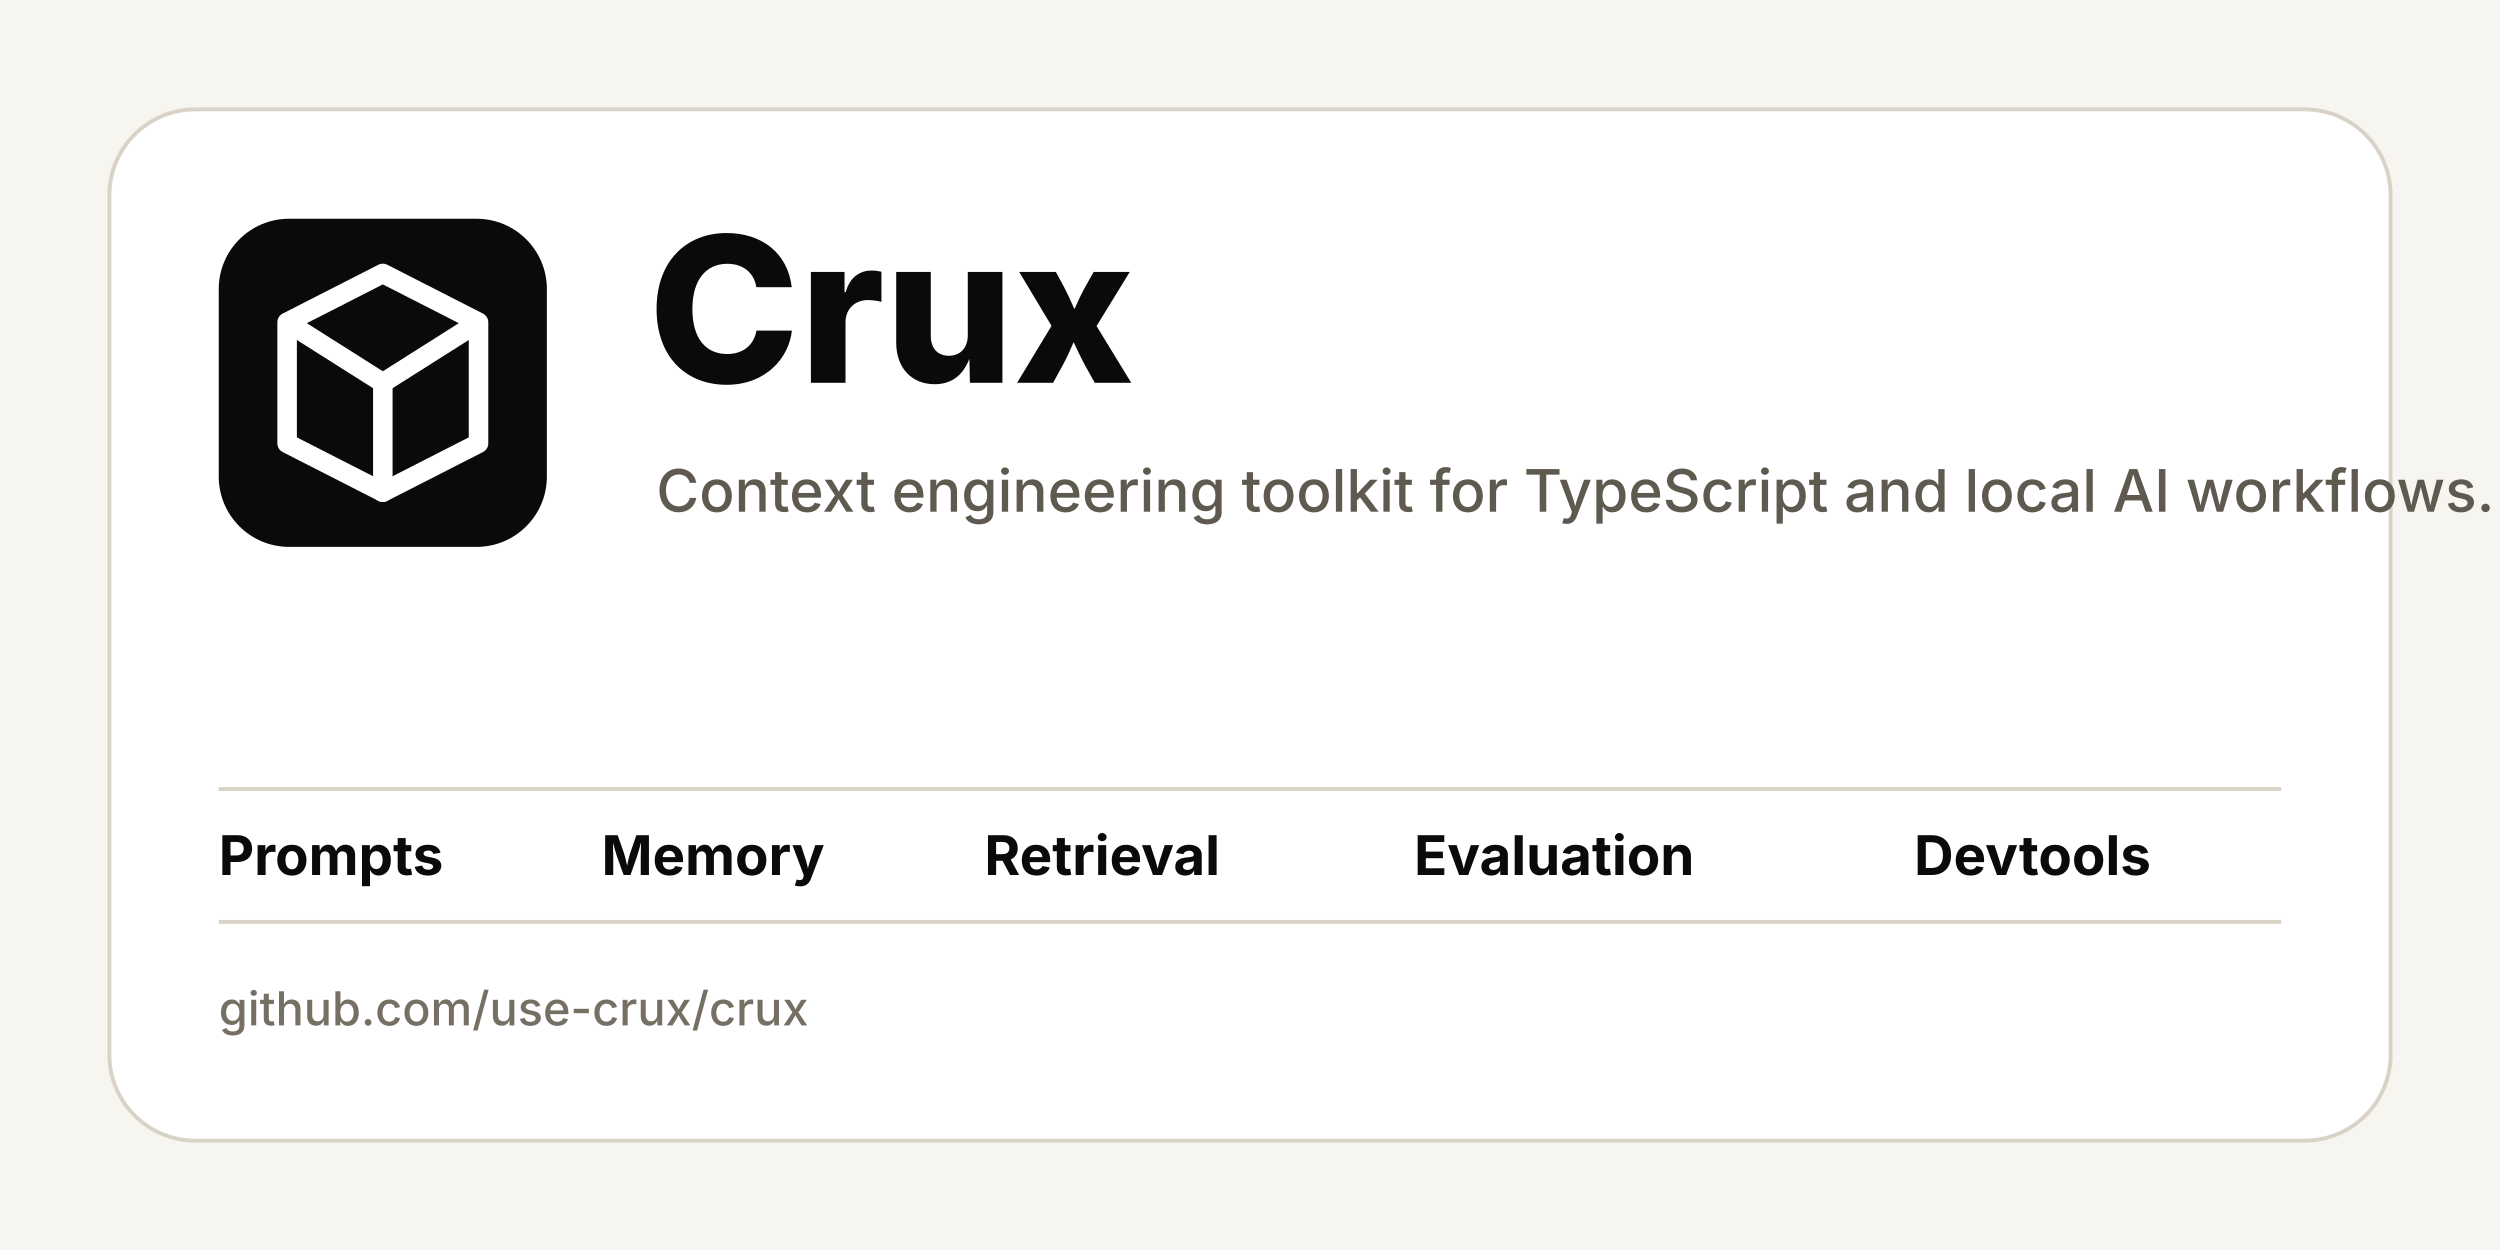
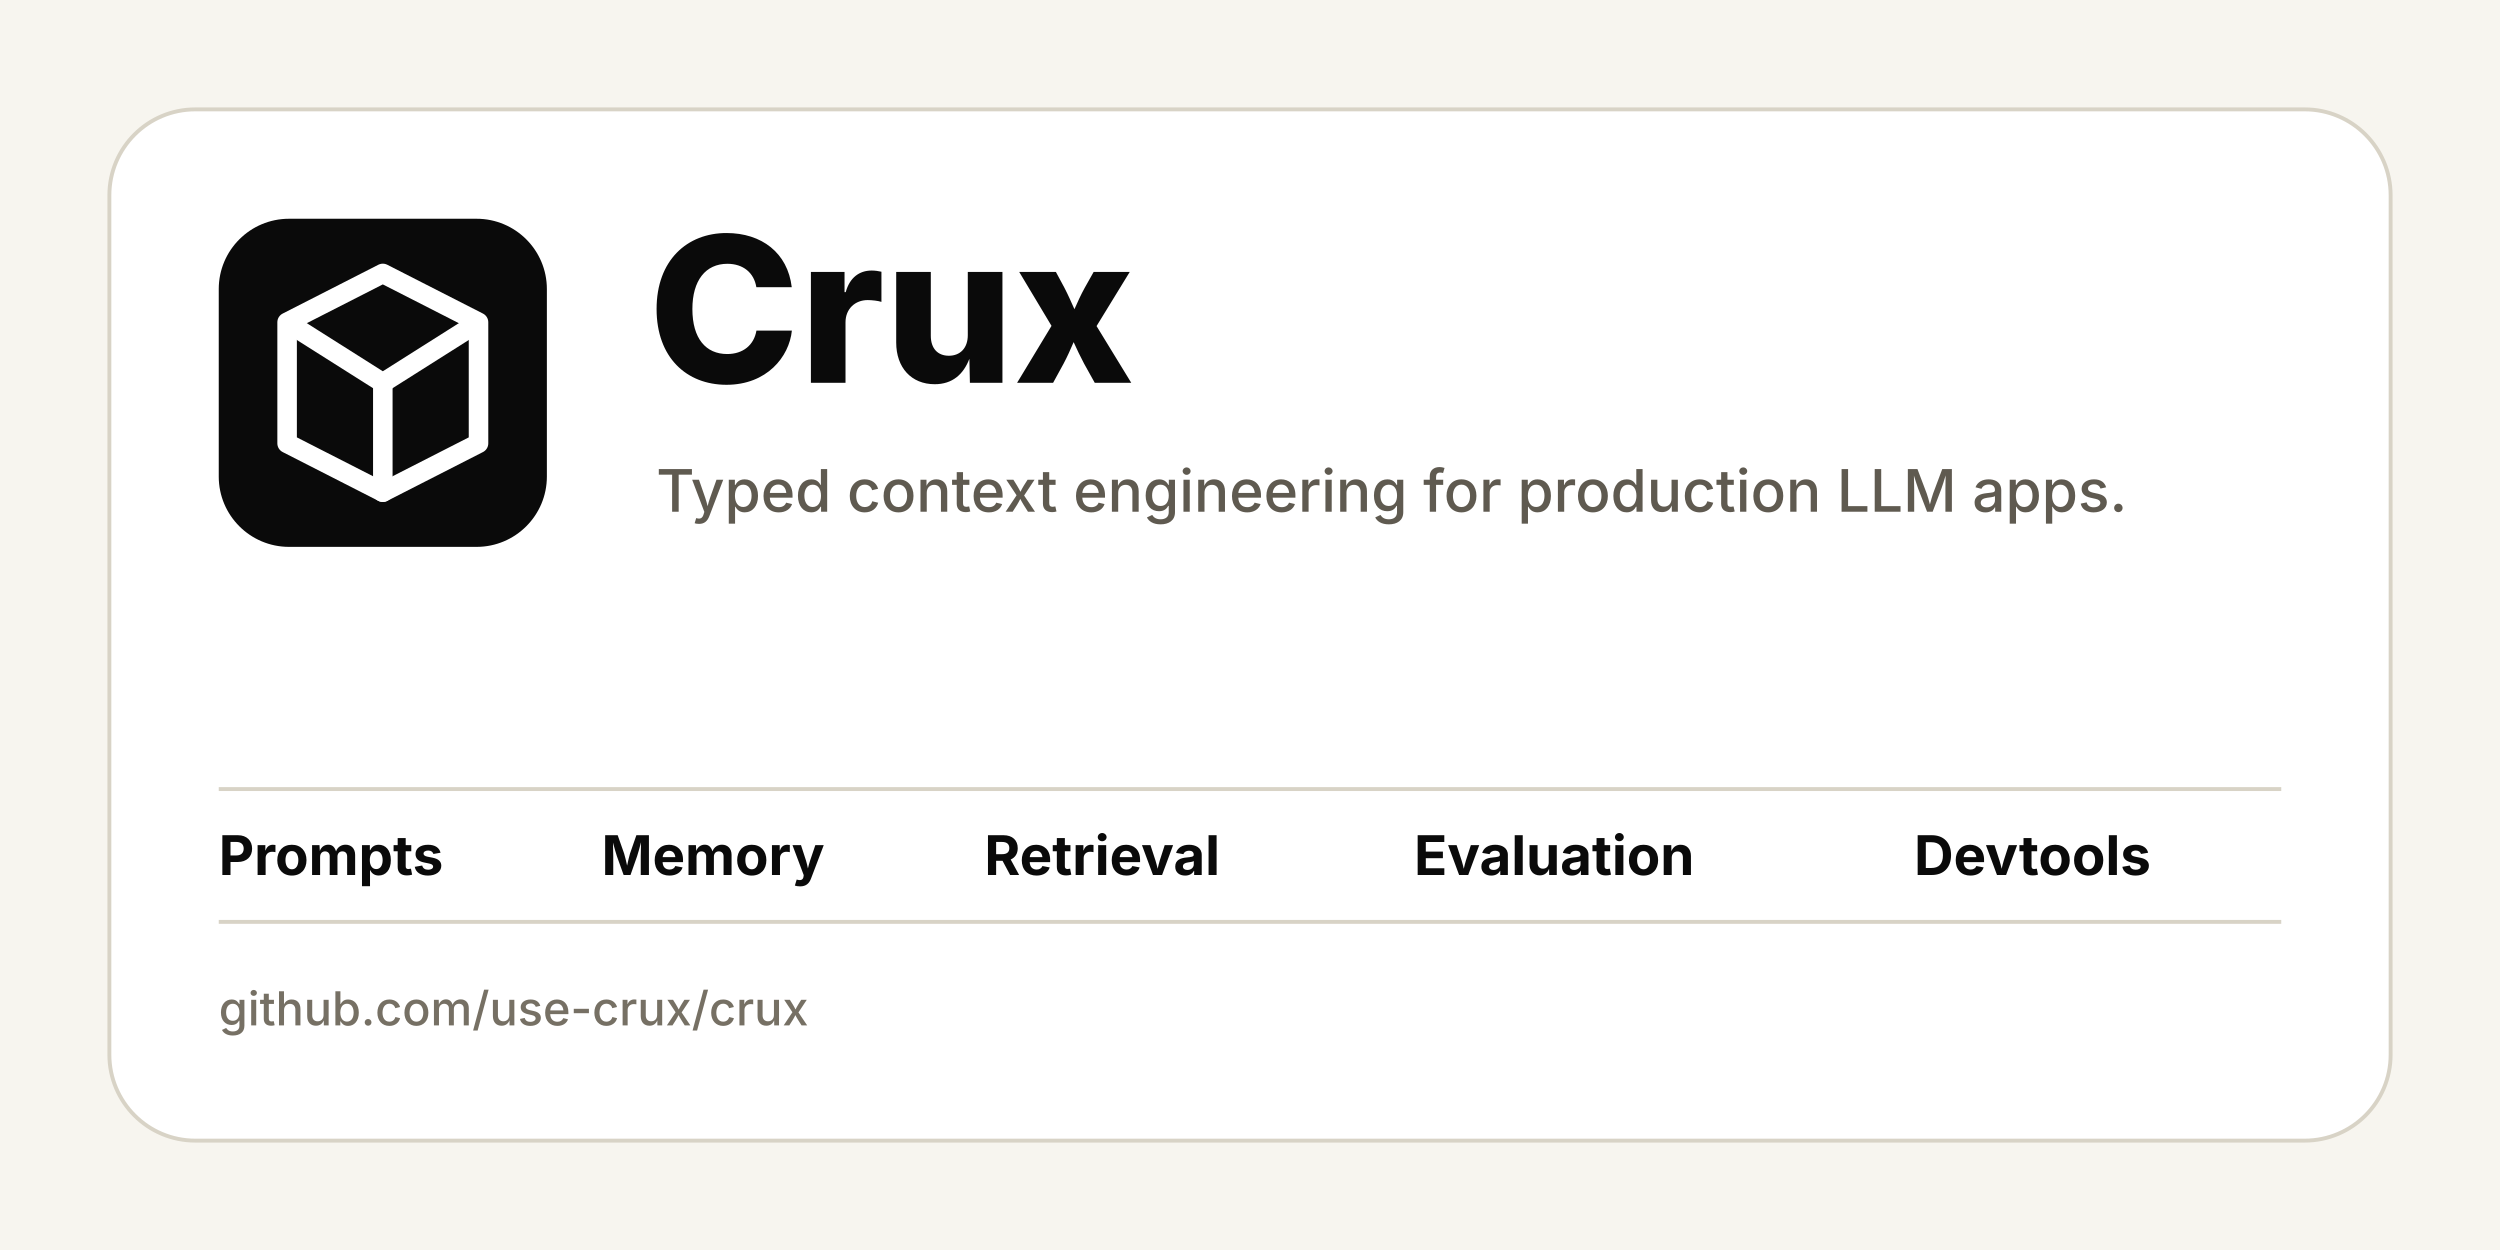
<svg xmlns="http://www.w3.org/2000/svg" width="1280" height="640" viewBox="0 0 1280 640" role="img" aria-labelledby="title desc">
  <rect width="1280" height="640" fill="#f7f5ef" />
  <rect x="56" y="56" width="1168" height="528" rx="44" fill="#ffffff" stroke="#d8d3c6" stroke-width="2" />
  <rect x="112" y="112" width="168" height="168" rx="36" fill="#0a0a0a" />
  <path d="M196 140 147 165v62l49 25 49-25v-62l-49-25Z" fill="none" stroke="#ffffff" stroke-width="10" stroke-linejoin="round" />
  <path d="M196 252v-56" fill="none" stroke="#ffffff" stroke-width="10" stroke-linecap="round" />
  <path d="m147 165 49 31 49-31" fill="none" stroke="#ffffff" stroke-width="10" stroke-linejoin="round" />
  <text x="332" y="196" fill="#0a0a0a" font-family="Inter, Arial, sans-serif" font-size="104" font-weight="760" letter-spacing="0">Crux</text>
-   <text x="336" y="262" fill="#5f5a50" font-family="Inter, Arial, sans-serif" font-size="30" font-weight="520" letter-spacing="0">Context engineering toolkit for TypeScript and local AI workflows.</text>
+   <text x="336" y="262" fill="#5f5a50" font-family="Inter, Arial, sans-serif" font-size="30" font-weight="520" letter-spacing="0">Typed context engineering for production LLM apps.</text>
  <g fill="none" stroke="#d8d3c6" stroke-width="2">
    <path d="M112 404h1056" />
    <path d="M112 472h1056" />
  </g>
  <text x="112" y="448" fill="#0a0a0a" font-family="Inter, Arial, sans-serif" font-size="28" font-weight="650" letter-spacing="0">Prompts</text>
  <text x="308" y="448" fill="#0a0a0a" font-family="Inter, Arial, sans-serif" font-size="28" font-weight="650" letter-spacing="0">Memory</text>
  <text x="504" y="448" fill="#0a0a0a" font-family="Inter, Arial, sans-serif" font-size="28" font-weight="650" letter-spacing="0">Retrieval</text>
  <text x="724" y="448" fill="#0a0a0a" font-family="Inter, Arial, sans-serif" font-size="28" font-weight="650" letter-spacing="0">Evaluation</text>
  <text x="980" y="448" fill="#0a0a0a" font-family="Inter, Arial, sans-serif" font-size="28" font-weight="650" letter-spacing="0">Devtools</text>
  <text x="112" y="525" fill="#767064" font-family="Inter, Arial, sans-serif" font-size="24" font-weight="520" letter-spacing="0">github.com/use-crux/crux</text>
</svg>
